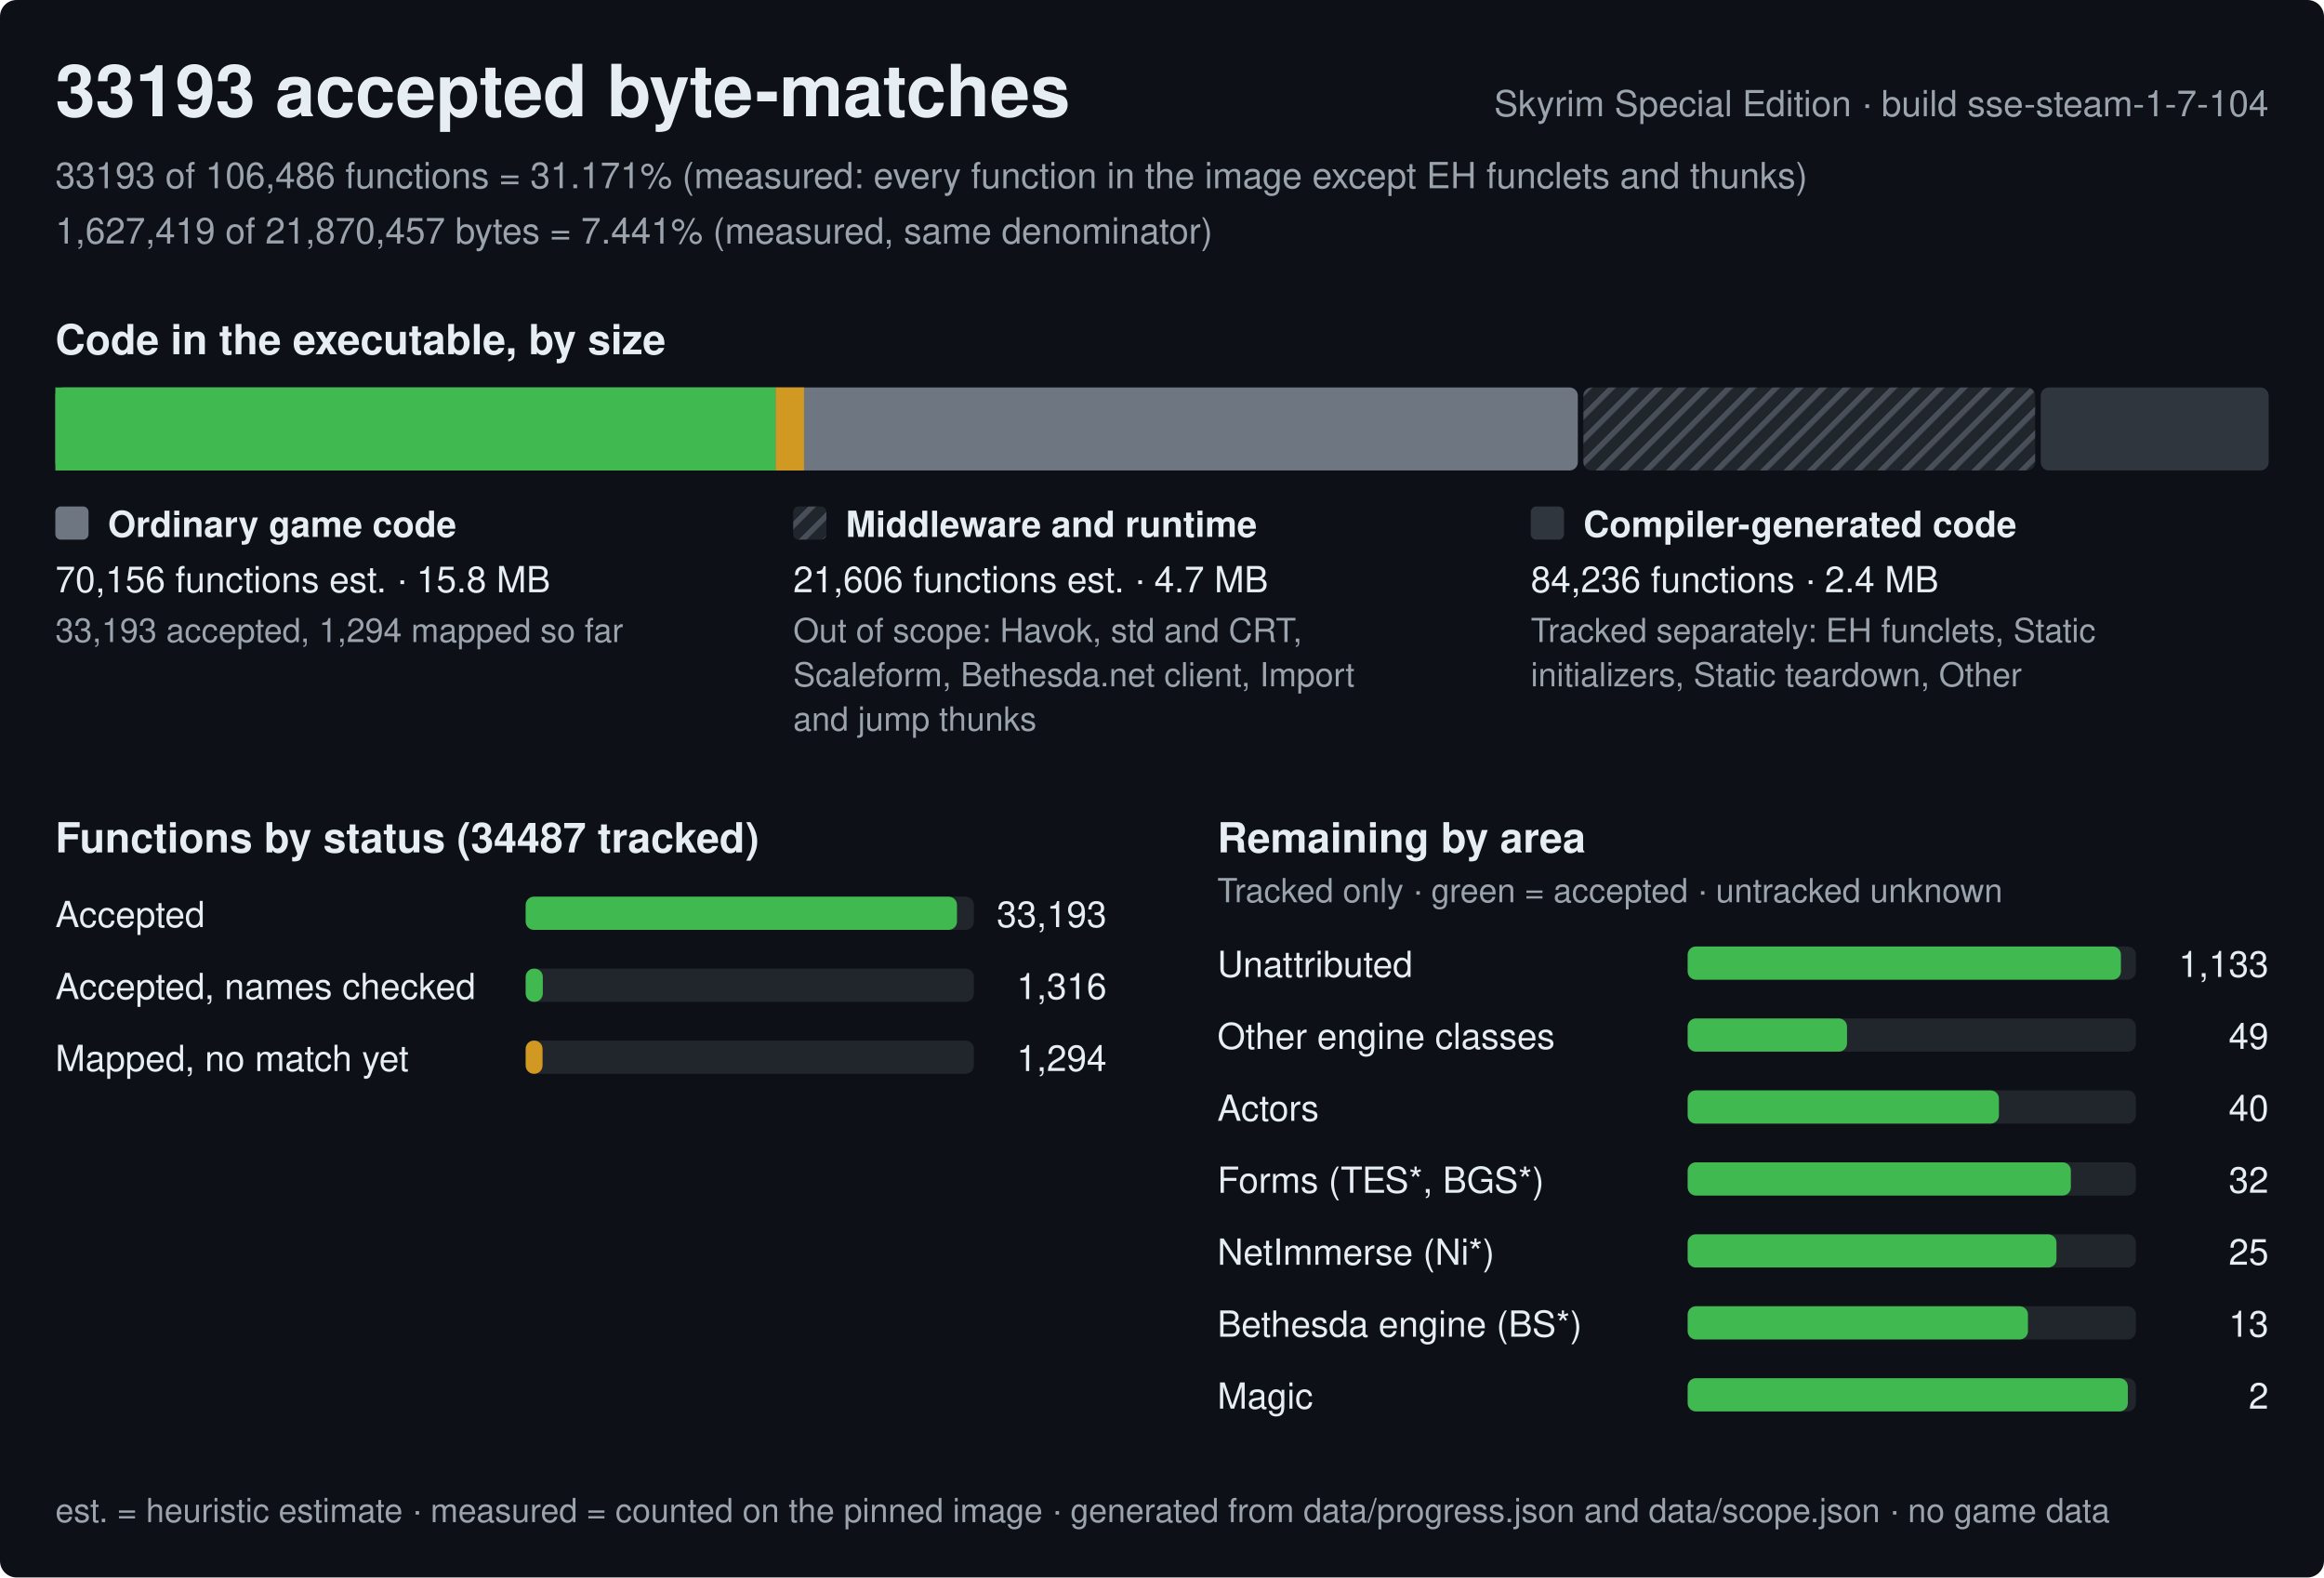
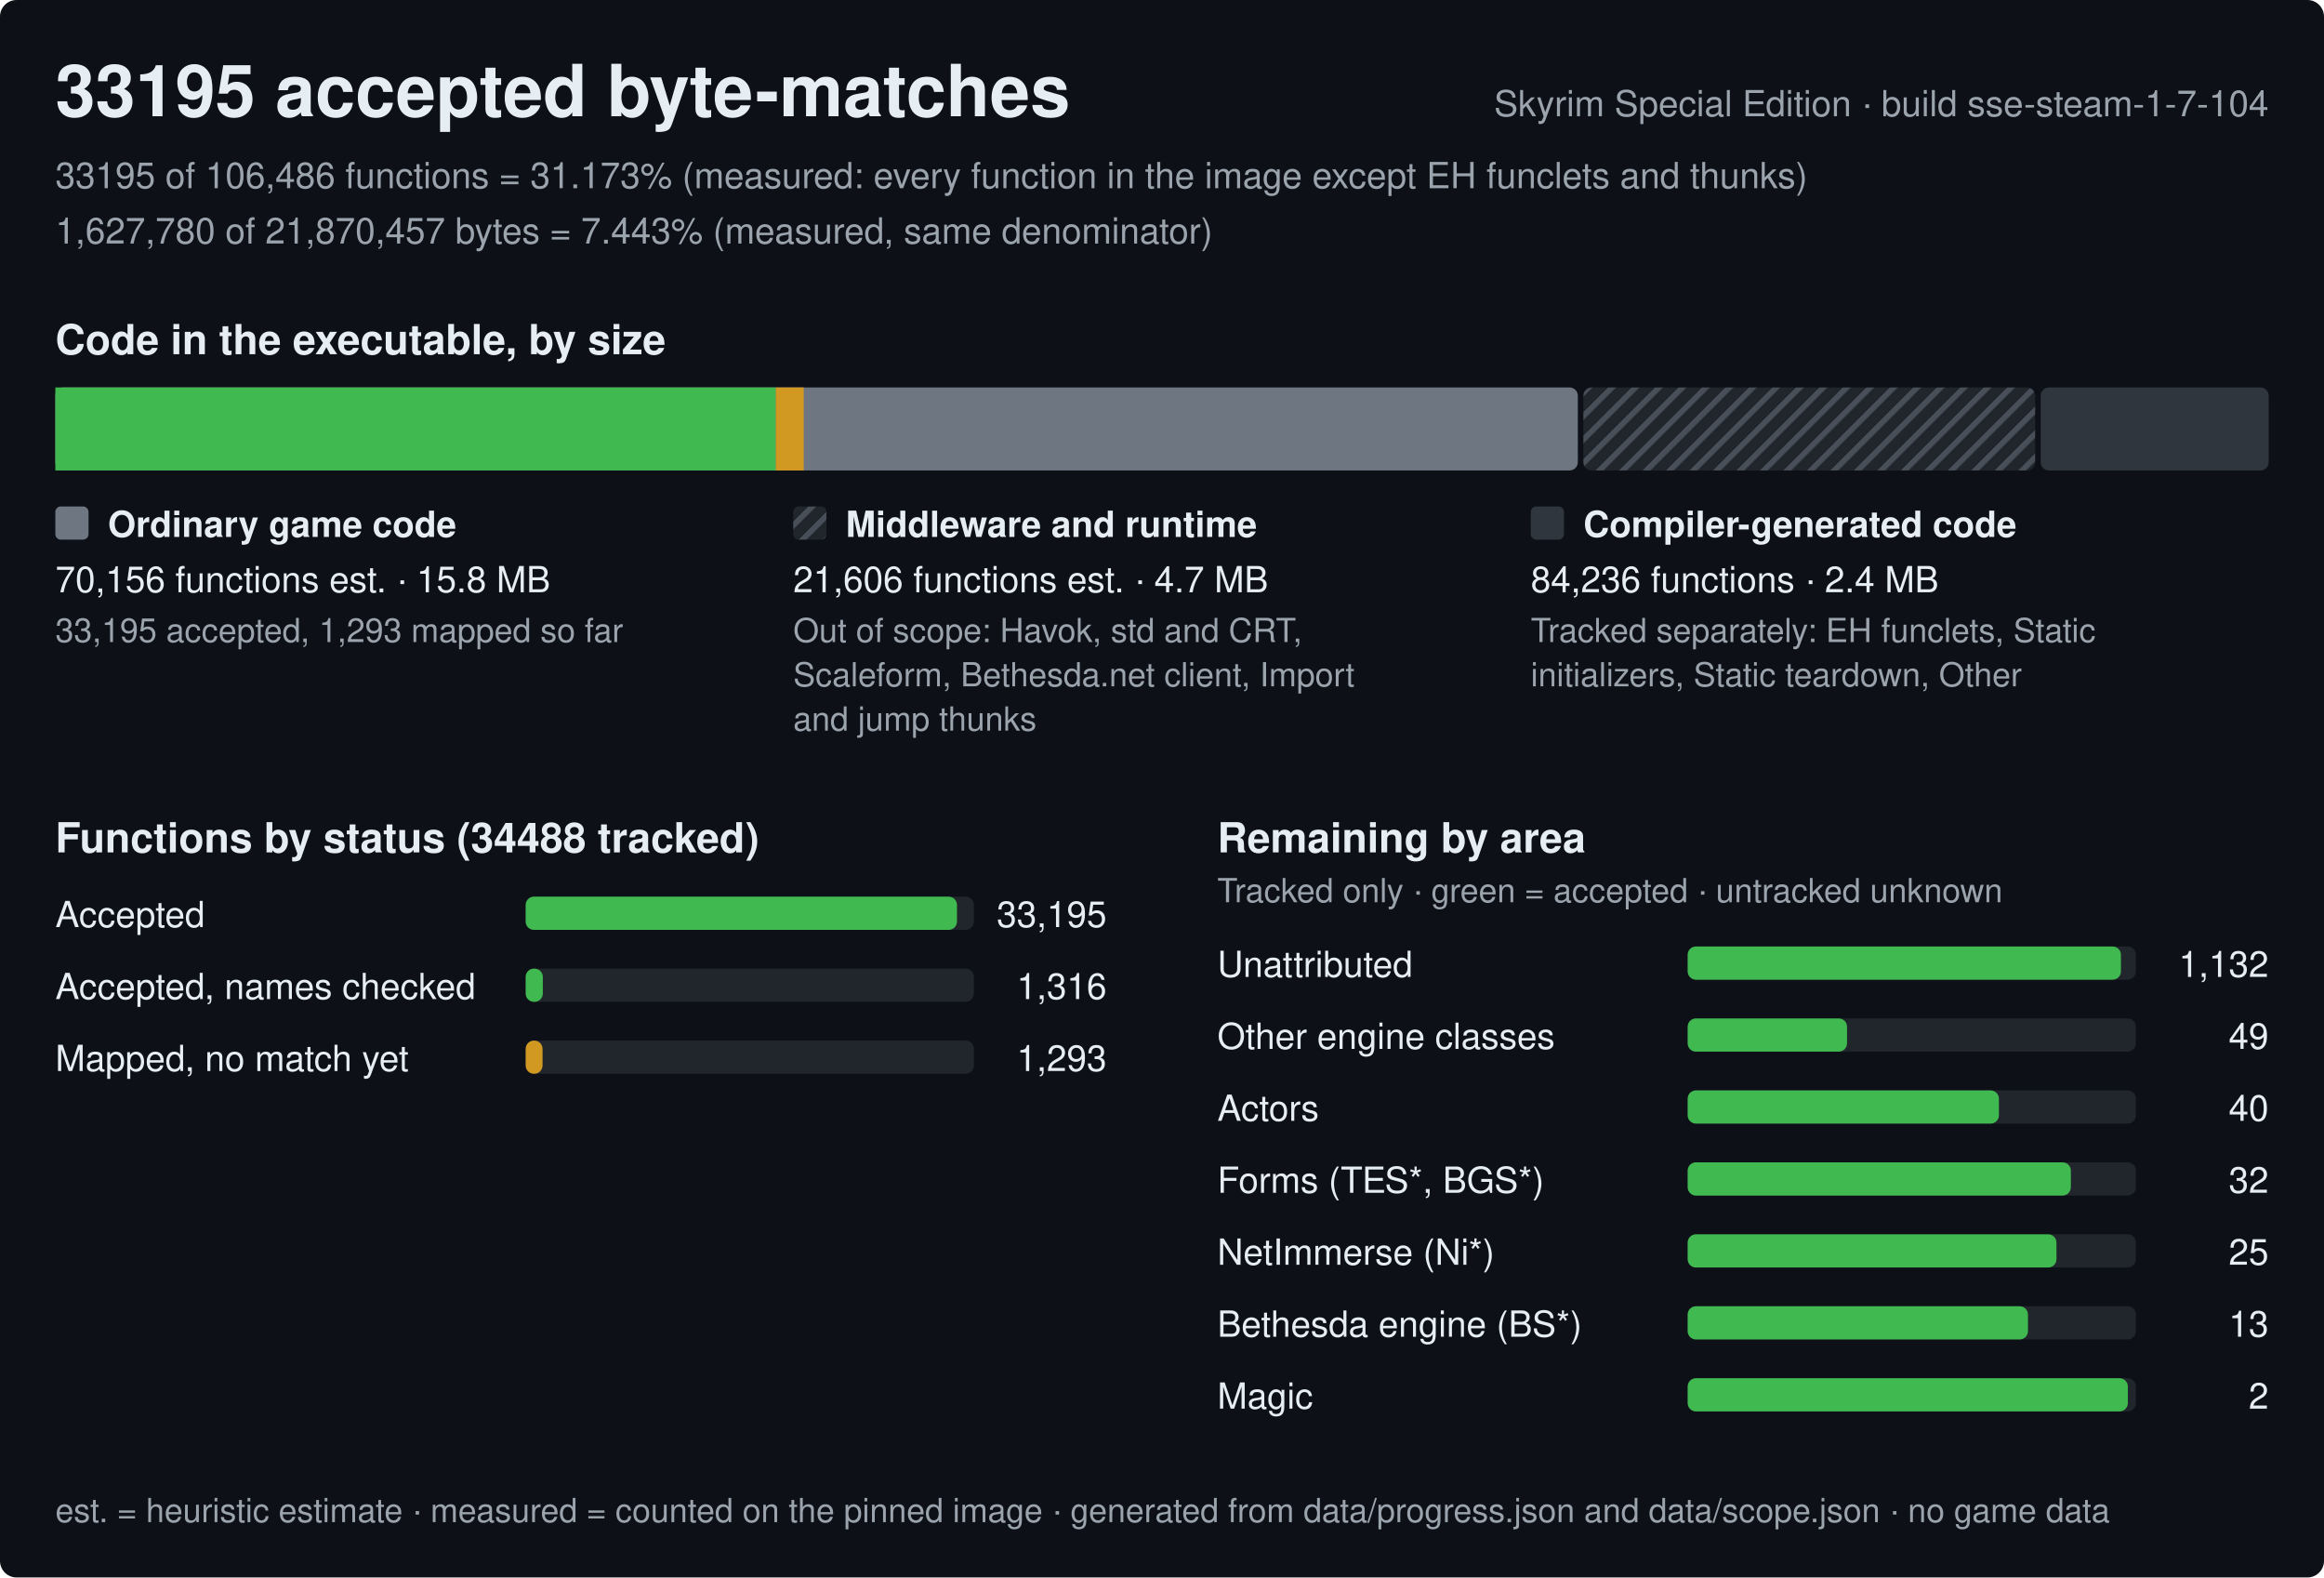
<svg xmlns="http://www.w3.org/2000/svg" width="840" height="570" viewBox="0 0 840 570" role="img" aria-label="Progress of the Skyrim Special Edition byte-matching reconstruction, build sse-steam-1-7-104">
  <style>text{font-family:-apple-system,BlinkMacSystemFont,'Segoe UI',Helvetica,Arial,sans-serif;fill:#e6edf3;white-space:pre}.h{font-size:26px;font-weight:600}.st{font-size:15px;font-weight:600}.lb{font-size:13px;font-weight:600}.bl{font-size:12px;font-weight:600;stroke:#0d1117;stroke-width:3px;paint-order:stroke;stroke-linejoin:round}.rl{font-size:13px}.fn{font-size:12px;fill:#9ba3ad}.mu{fill:#9ba3ad}</style>
  <defs>
    <pattern id="hx" width="6" height="6" patternUnits="userSpaceOnUse" patternTransform="rotate(45)">
      <rect width="6" height="6" fill="#21262d" />
      <rect width="2" height="6" fill="#484f58" />
    </pattern>
  </defs>
  <rect width="840" height="570" rx="6" fill="#0d1117" />
-   <text x="20" y="42" class="h">33193 accepted byte-matches</text>
+   <text x="20" y="42" class="h">33195 accepted byte-matches</text>
  <text x="820" y="42" class="rl mu" text-anchor="end">Skyrim Special Edition · build sse-steam-1-7-104</text>
-   <text x="20" y="68" class="rl mu">33193 of 106,486 functions = 31.171% (measured: every function in the image except EH funclets and thunks)</text>
-   <text x="20" y="88" class="rl mu">1,627,419 of 21,870,457 bytes = 7.441% (measured, same denominator)</text>
+   <text x="20" y="68" class="rl mu">33195 of 106,486 functions = 31.173% (measured: every function in the image except EH funclets and thunks)</text>
+   <text x="20" y="88" class="rl mu">1,627,780 of 21,870,457 bytes = 7.443% (measured, same denominator)</text>
  <text x="20" y="128" class="st">Code in the executable, by size</text>
  <rect x="20" y="140" width="550.3" height="30" rx="3" fill="#6e7681" />
  <rect x="20" y="140" width="260.4" height="30" fill="#3fb950" />
-   <rect x="280.4" y="140" width="10.2" height="30" fill="#d29922" />
+   <rect x="280.4" y="140" width="10.1" height="30" fill="#d29922" />
  <rect x="572.3" y="140" width="163.3" height="30" rx="3" fill="url(#hx)" />
  <rect x="737.6" y="140" width="82.4" height="30" rx="3" fill="#30363d" />
  <rect x="20" y="183" width="12" height="12" rx="2" fill="#6e7681" />
  <text x="39" y="194" class="lb">Ordinary game code</text>
  <text x="20" y="214" class="rl">70,156 functions est. · 15.8 MB</text>
-   <text x="20" y="232" class="fn">33,193 accepted, 1,294 mapped so far</text>
+   <text x="20" y="232" class="fn">33,195 accepted, 1,293 mapped so far</text>
  <rect x="286.7" y="183" width="12" height="12" rx="2" fill="url(#hx)" />
  <text x="305.7" y="194" class="lb">Middleware and runtime</text>
  <text x="286.7" y="214" class="rl">21,606 functions est. · 4.7 MB</text>
  <text x="286.7" y="232" class="fn">Out of scope: Havok, std and CRT,</text>
  <text x="286.7" y="248" class="fn">Scaleform, Bethesda.net client, Import</text>
  <text x="286.7" y="264" class="fn">and jump thunks</text>
  <rect x="553.3" y="183" width="12" height="12" rx="2" fill="#30363d" />
  <text x="572.3" y="194" class="lb">Compiler-generated code</text>
  <text x="553.3" y="214" class="rl">84,236 functions · 2.4 MB</text>
  <text x="553.3" y="232" class="fn">Tracked separately: EH funclets, Static</text>
  <text x="553.3" y="248" class="fn">initializers, Static teardown, Other</text>
-   <text x="20" y="308" class="st">Functions by status (34487 tracked)</text>
+   <text x="20" y="308" class="st">Functions by status (34488 tracked)</text>
  <text x="20" y="335" class="rl">Accepted</text>
  <rect x="190" y="324" width="162.0" height="12" rx="3" fill="#21262d" />
  <rect x="190" y="324" width="155.9" height="12" rx="3" fill="#3fb950" />
-   <text x="400.0" y="335" class="rl" text-anchor="end">33,193</text>
+   <text x="400.0" y="335" class="rl" text-anchor="end">33,195</text>
  <text x="20" y="361" class="rl">Accepted, names checked</text>
  <rect x="190" y="350" width="162.0" height="12" rx="3" fill="#21262d" />
  <rect x="190" y="350" width="6.2" height="12" rx="3" fill="#3fb950" />
  <text x="400.0" y="361" class="rl" text-anchor="end">1,316</text>
  <text x="20" y="387" class="rl">Mapped, no match yet</text>
  <rect x="190" y="376" width="162.0" height="12" rx="3" fill="#21262d" />
  <rect x="190" y="376" width="6.1" height="12" rx="3" fill="#d29922" />
-   <text x="400.0" y="387" class="rl" text-anchor="end">1,294</text>
+   <text x="400.0" y="387" class="rl" text-anchor="end">1,293</text>
  <text x="440.0" y="308" class="st">Remaining by area</text>
  <text x="440.0" y="326" class="fn">Tracked only · green = accepted · untracked unknown</text>
  <text x="440.0" y="353" class="rl">Unattributed</text>
  <rect x="610.0" y="342" width="162.0" height="12" rx="3" fill="#21262d" />
  <rect x="610.0" y="342" width="156.6" height="12" rx="3" fill="#3fb950" />
-   <text x="820.0" y="353" class="rl" text-anchor="end">1,133</text>
+   <text x="820.0" y="353" class="rl" text-anchor="end">1,132</text>
  <text x="440.0" y="379" class="rl">Other engine classes</text>
  <rect x="610.0" y="368" width="162.0" height="12" rx="3" fill="#21262d" />
  <rect x="610.0" y="368" width="57.6" height="12" rx="3" fill="#3fb950" />
  <text x="820.0" y="379" class="rl" text-anchor="end">49</text>
  <text x="440.0" y="405" class="rl">Actors</text>
  <rect x="610.0" y="394" width="162.0" height="12" rx="3" fill="#21262d" />
  <rect x="610.0" y="394" width="112.5" height="12" rx="3" fill="#3fb950" />
  <text x="820.0" y="405" class="rl" text-anchor="end">40</text>
  <text x="440.0" y="431" class="rl">Forms (TES*, BGS*)</text>
  <rect x="610.0" y="420" width="162.0" height="12" rx="3" fill="#21262d" />
  <rect x="610.0" y="420" width="138.5" height="12" rx="3" fill="#3fb950" />
  <text x="820.0" y="431" class="rl" text-anchor="end">32</text>
  <text x="440.0" y="457" class="rl">NetImmerse (Ni*)</text>
  <rect x="610.0" y="446" width="162.0" height="12" rx="3" fill="#21262d" />
  <rect x="610.0" y="446" width="133.3" height="12" rx="3" fill="#3fb950" />
  <text x="820.0" y="457" class="rl" text-anchor="end">25</text>
  <text x="440.0" y="483" class="rl">Bethesda engine (BS*)</text>
  <rect x="610.0" y="472" width="162.0" height="12" rx="3" fill="#21262d" />
  <rect x="610.0" y="472" width="123" height="12" rx="3" fill="#3fb950" />
  <text x="820.0" y="483" class="rl" text-anchor="end">13</text>
  <text x="440.0" y="509" class="rl">Magic</text>
  <rect x="610.0" y="498" width="162.0" height="12" rx="3" fill="#21262d" />
  <rect x="610.0" y="498" width="159.1" height="12" rx="3" fill="#3fb950" />
  <text x="820.0" y="509" class="rl" text-anchor="end">2</text>
  <text x="20" y="550" class="fn">est. = heuristic estimate · measured = counted on the pinned image · generated from data/progress.json and data/scope.json · no game data</text>
</svg>
